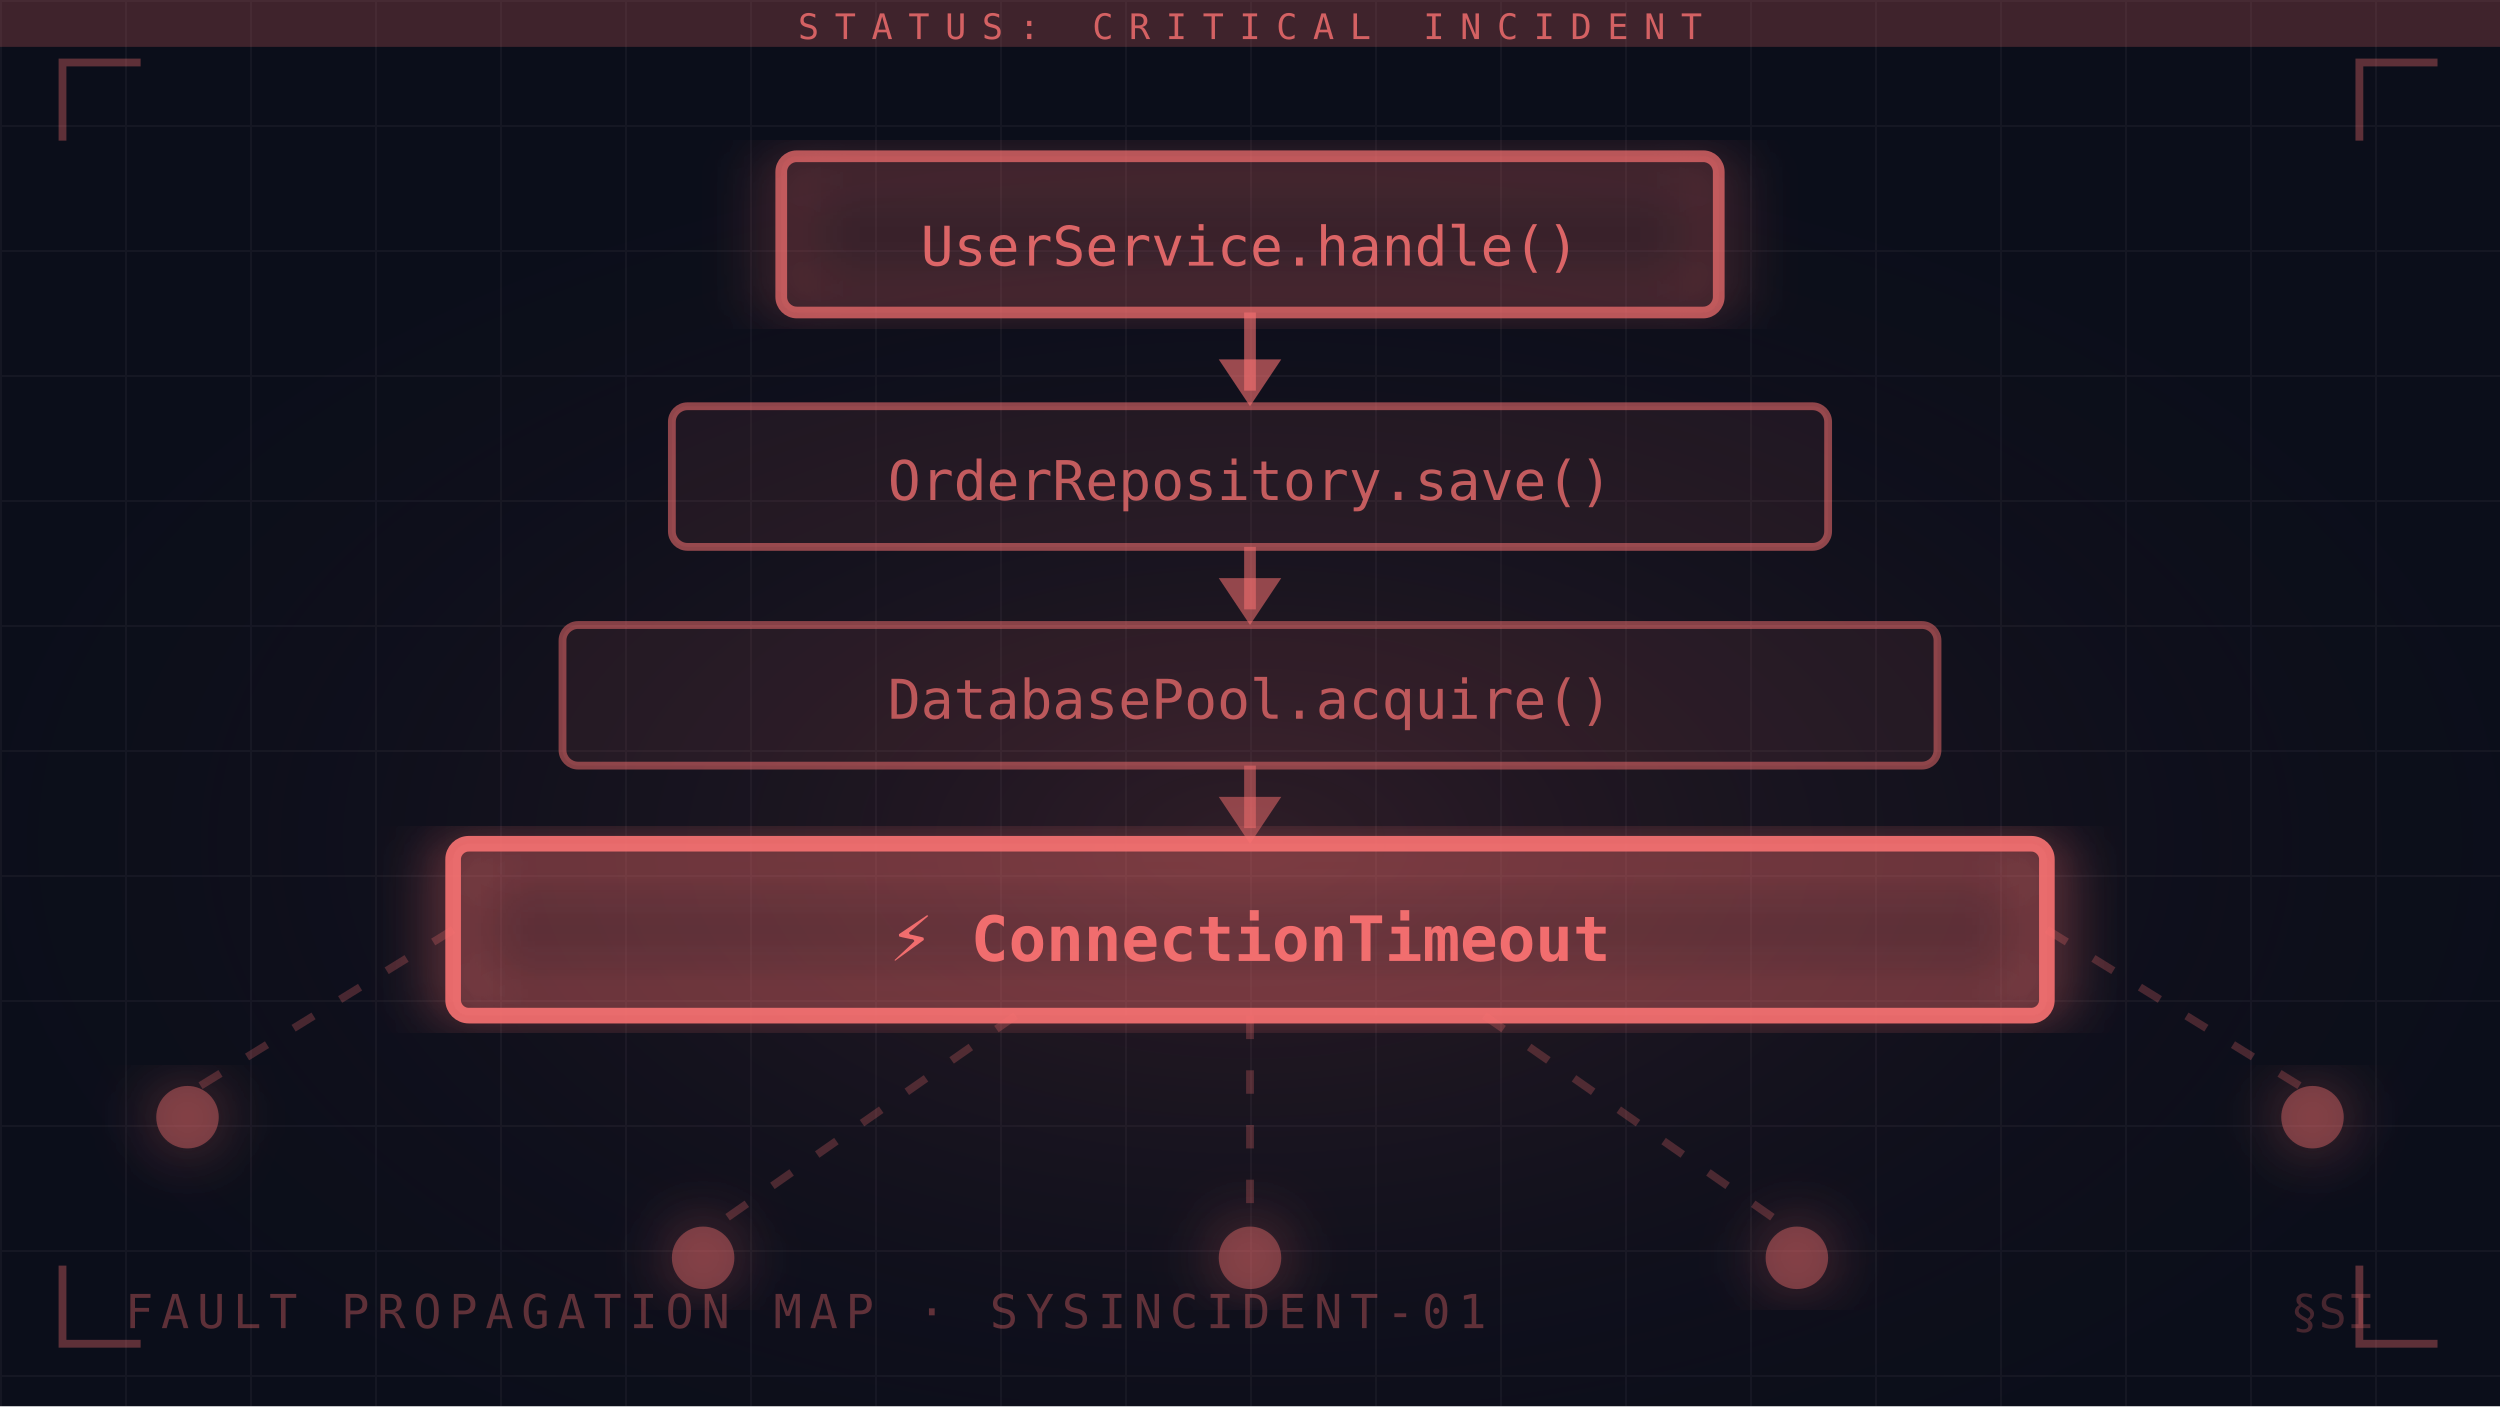
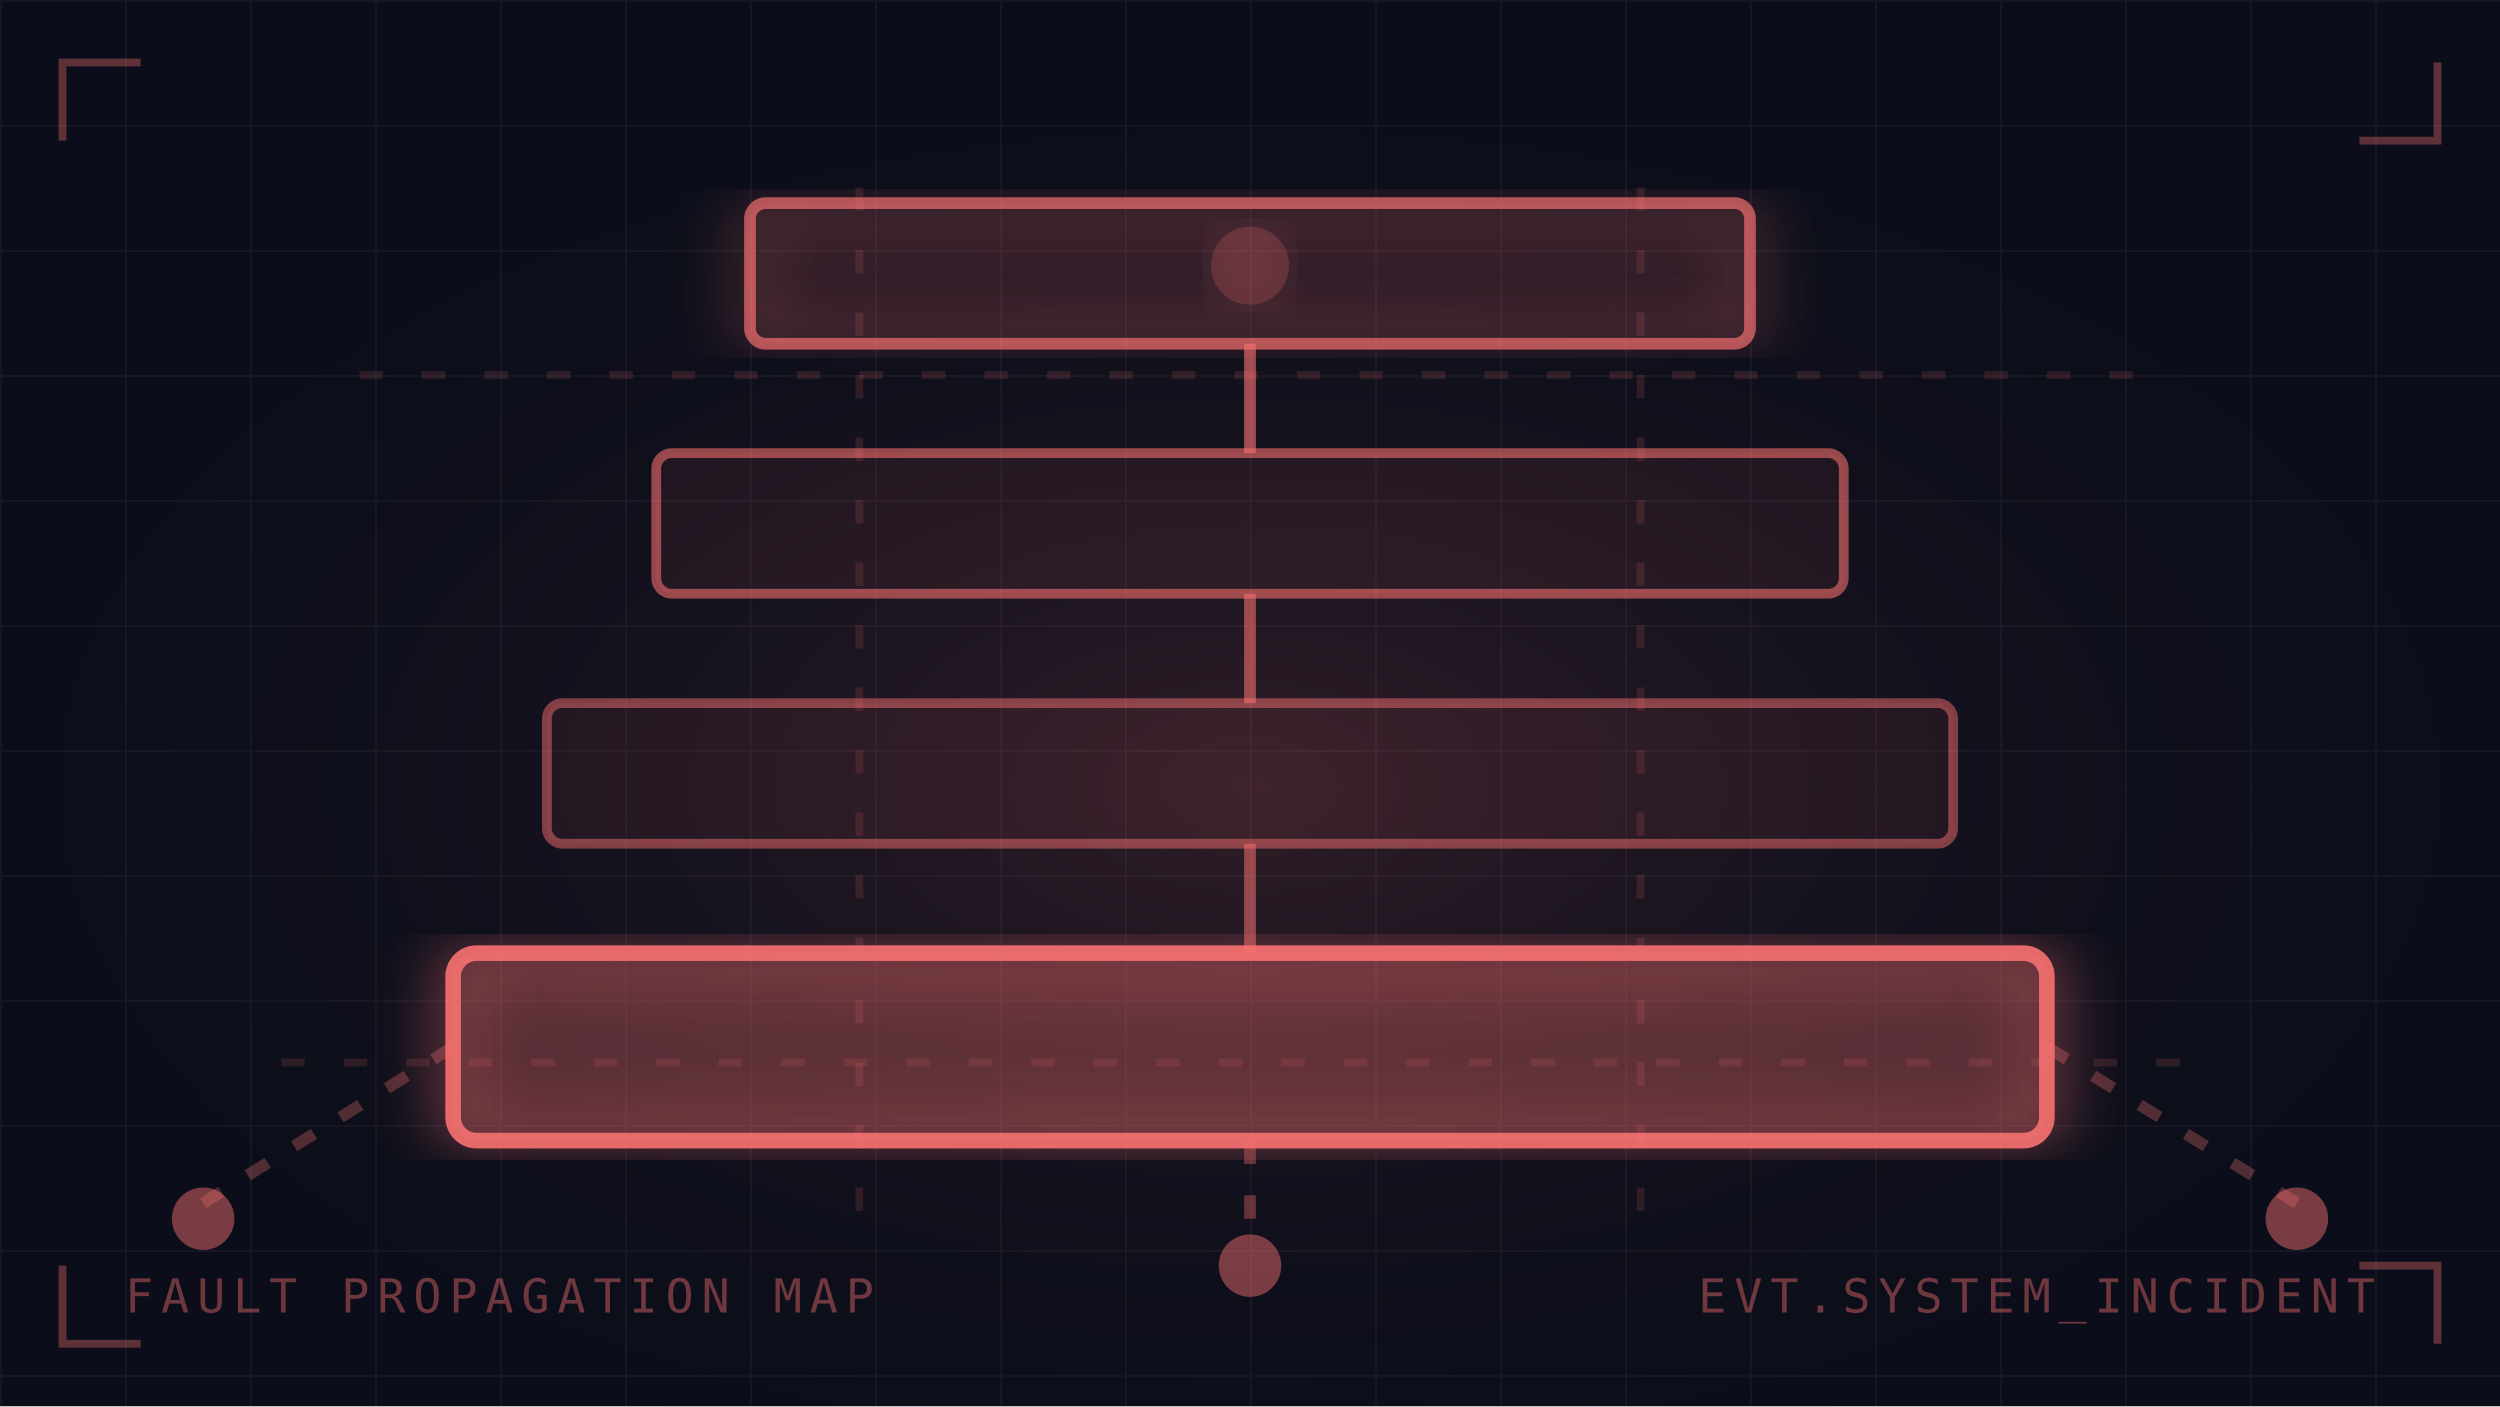
<svg xmlns="http://www.w3.org/2000/svg" viewBox="0 0 320 180" fill="none">
  <defs>
-     <pattern id="grid" width="16" height="16" patternUnits="userSpaceOnUse">
+     <pattern id="incident-grid" width="16" height="16" patternUnits="userSpaceOnUse">
      <path d="M 16 0 L 0 0 0 16" stroke="rgba(255,255,255,0.04)" stroke-width="0.5" />
    </pattern>
-     <filter id="glow">
+     <filter id="incident-glow">
      <feGaussianBlur stdDeviation="4" result="blur" />
      <feMerge>
        <feMergeNode in="blur" />
        <feMergeNode in="SourceGraphic" />
      </feMerge>
    </filter>
+     <radialGradient id="incident-haze" cx="50%" cy="56%" r="52%">
+       <stop offset="0%" stop-color="#f87171" stop-opacity="0.16" />
+       <stop offset="100%" stop-color="#0b0e1a" stop-opacity="0" />
+     </radialGradient>
  </defs>
  <rect width="320" height="180" fill="#0b0e1a" />
-   <rect width="320" height="180" fill="url(#grid)" />
-   <radialGradient id="haze" cx="50%" cy="60%" r="55%">
-     <stop offset="0%" stop-color="#f87171" stop-opacity="0.15" />
-     <stop offset="100%" stop-color="#0b0e1a" stop-opacity="0" />
-   </radialGradient>
-   <rect width="320" height="180" fill="url(#haze)" />
+   <rect width="320" height="180" fill="url(#incident-grid)" />
+   <rect width="320" height="180" fill="url(#incident-haze)" />
+   <g id="scene-ambient" stroke="rgba(248,113,113,0.14)" stroke-width="1" stroke-dasharray="3,5">
+     <path d="M 46 48 H 274" />
+     <path d="M 36 136 H 284" />
+     <path d="M 110 24 V 156" />
+     <path d="M 210 24 V 156" />
+   </g>
  <g stroke="rgba(248,113,113,0.35)" stroke-width="1">
    <path d="M 8 18 L 8 8 L 18 8" />
-     <path d="M 302 18 L 302 8 L 312 8" />
+     <path d="M 302 18 L 312 18 L 312 8" />
    <path d="M 8 162 L 8 172 L 18 172" />
-     <path d="M 302 162 L 302 172 L 312 172" />
+     <path d="M 302 162 L 312 162 L 312 172" />
  </g>
-   <rect x="100" y="20" width="120" height="20" rx="2" fill="rgba(248,113,113,0.10)" stroke="rgba(248,113,113,0.70)" stroke-width="1.5" filter="url(#glow)" />
-   <text x="160" y="34" text-anchor="middle" fill="rgba(248,113,113,0.85)" font-family="monospace" font-size="7">UserService.handle()</text>
-   <line x1="160" y1="40" x2="160" y2="50" stroke="rgba(248,113,113,0.60)" stroke-width="1.5" />
-   <polygon points="160,52 156,46 164,46" fill="rgba(248,113,113,0.60)" />
-   <rect x="86" y="52" width="148" height="18" rx="2" fill="rgba(248,113,113,0.08)" stroke="rgba(248,113,113,0.55)" stroke-width="1" />
-   <text x="160" y="64" text-anchor="middle" fill="rgba(248,113,113,0.75)" font-family="monospace" font-size="7">OrderRepository.save()</text>
-   <line x1="160" y1="70" x2="160" y2="78" stroke="rgba(248,113,113,0.55)" stroke-width="1.5" />
-   <polygon points="160,80 156,74 164,74" fill="rgba(248,113,113,0.55)" />
-   <rect x="72" y="80" width="176" height="18" rx="2" fill="rgba(248,113,113,0.08)" stroke="rgba(248,113,113,0.50)" stroke-width="1" />
-   <text x="160" y="92" text-anchor="middle" fill="rgba(248,113,113,0.70)" font-family="monospace" font-size="7">DatabasePool.acquire()</text>
-   <line x1="160" y1="98" x2="160" y2="106" stroke="rgba(248,113,113,0.50)" stroke-width="1.5" />
-   <polygon points="160,108 156,102 164,102" fill="rgba(248,113,113,0.50)" />
-   <rect x="58" y="108" width="204" height="22" rx="2" fill="rgba(248,113,113,0.18)" stroke="rgba(248,113,113,0.90)" stroke-width="2" filter="url(#glow)" />
-   <text x="160" y="123" text-anchor="middle" fill="rgba(248,113,113,0.95)" font-family="monospace" font-size="8" font-weight="bold">⚡ ConnectionTimeout</text>
-   <g stroke="rgba(248,113,113,0.25)" stroke-width="1" stroke-dasharray="3,4">
-     <line x1="58" y1="119" x2="24" y2="140" />
-     <line x1="262" y1="119" x2="296" y2="140" />
-     <line x1="130" y1="130" x2="90" y2="158" />
-     <line x1="190" y1="130" x2="230" y2="158" />
-     <line x1="160" y1="130" x2="160" y2="158" />
+   <g id="scene-subject">
+     <rect x="96" y="26" width="128" height="18" rx="2" fill="rgba(248,113,113,0.08)" stroke="rgba(248,113,113,0.68)" stroke-width="1.5" filter="url(#incident-glow)" />
+     <rect x="84" y="58" width="152" height="18" rx="2" fill="rgba(248,113,113,0.07)" stroke="rgba(248,113,113,0.58)" stroke-width="1.25" />
+     <rect x="70" y="90" width="180" height="18" rx="2" fill="rgba(248,113,113,0.07)" stroke="rgba(248,113,113,0.48)" stroke-width="1.25" />
+     <rect x="58" y="122" width="204" height="24" rx="3" fill="rgba(248,113,113,0.18)" stroke="rgba(248,113,113,0.90)" stroke-width="2" filter="url(#incident-glow)" />
+     <path d="M 160 44 V 58" stroke="rgba(248,113,113,0.62)" stroke-width="1.5" />
+     <path d="M 160 76 V 90" stroke="rgba(248,113,113,0.58)" stroke-width="1.5" />
+     <path d="M 160 108 V 122" stroke="rgba(248,113,113,0.54)" stroke-width="1.5" />
+     <path d="M 160 146 L 160 160" stroke="rgba(248,113,113,0.36)" stroke-width="1.5" stroke-dasharray="3,4" />
+     <path d="M 58 134 L 26 154" stroke="rgba(248,113,113,0.30)" stroke-width="1.5" stroke-dasharray="3,4" />
+     <path d="M 262 134 L 294 154" stroke="rgba(248,113,113,0.30)" stroke-width="1.5" stroke-dasharray="3,4" />
+     <circle cx="26" cy="156" r="4" fill="rgba(248,113,113,0.46)" />
+     <circle cx="160" cy="162" r="4" fill="rgba(248,113,113,0.46)" />
+     <circle cx="294" cy="156" r="4" fill="rgba(248,113,113,0.46)" />
  </g>
-   <g fill="rgba(248,113,113,0.40)" filter="url(#glow)">
-     <circle cx="24" cy="143" r="4" />
-     <circle cx="296" cy="143" r="4" />
-     <circle cx="90" cy="161" r="4" />
-     <circle cx="230" cy="161" r="4" />
-     <circle cx="160" cy="161" r="4" />
+   <g filter="url(#incident-glow)">
+     <circle cx="160" cy="34" r="5" fill="rgba(248,113,113,0.20)" />
  </g>
-   <rect x="0" y="0" width="320" height="6" fill="rgba(248,113,113,0.22)" />
-   <text x="160" y="5" text-anchor="middle" fill="rgba(248,113,113,0.80)" font-family="monospace" font-size="4.5" letter-spacing="2">STATUS: CRITICAL INCIDENT</text>
-   <text x="16" y="170" fill="rgba(248,113,113,0.35)" font-family="monospace" font-size="6" letter-spacing="1">FAULT PROPAGATION MAP · SYSINCIDENT-01</text>
-   <text x="304" y="170" text-anchor="end" fill="rgba(248,113,113,0.25)" font-family="monospace" font-size="6">§SI</text>
+   <g id="scene-annotations" fill="rgba(248,113,113,0.42)" font-family="monospace" font-size="6" letter-spacing="1">
+     <text x="16" y="168">FAULT PROPAGATION MAP</text>
+     <text x="304" y="168" text-anchor="end">EVT.SYSTEM_INCIDENT</text>
+   </g>
</svg>
